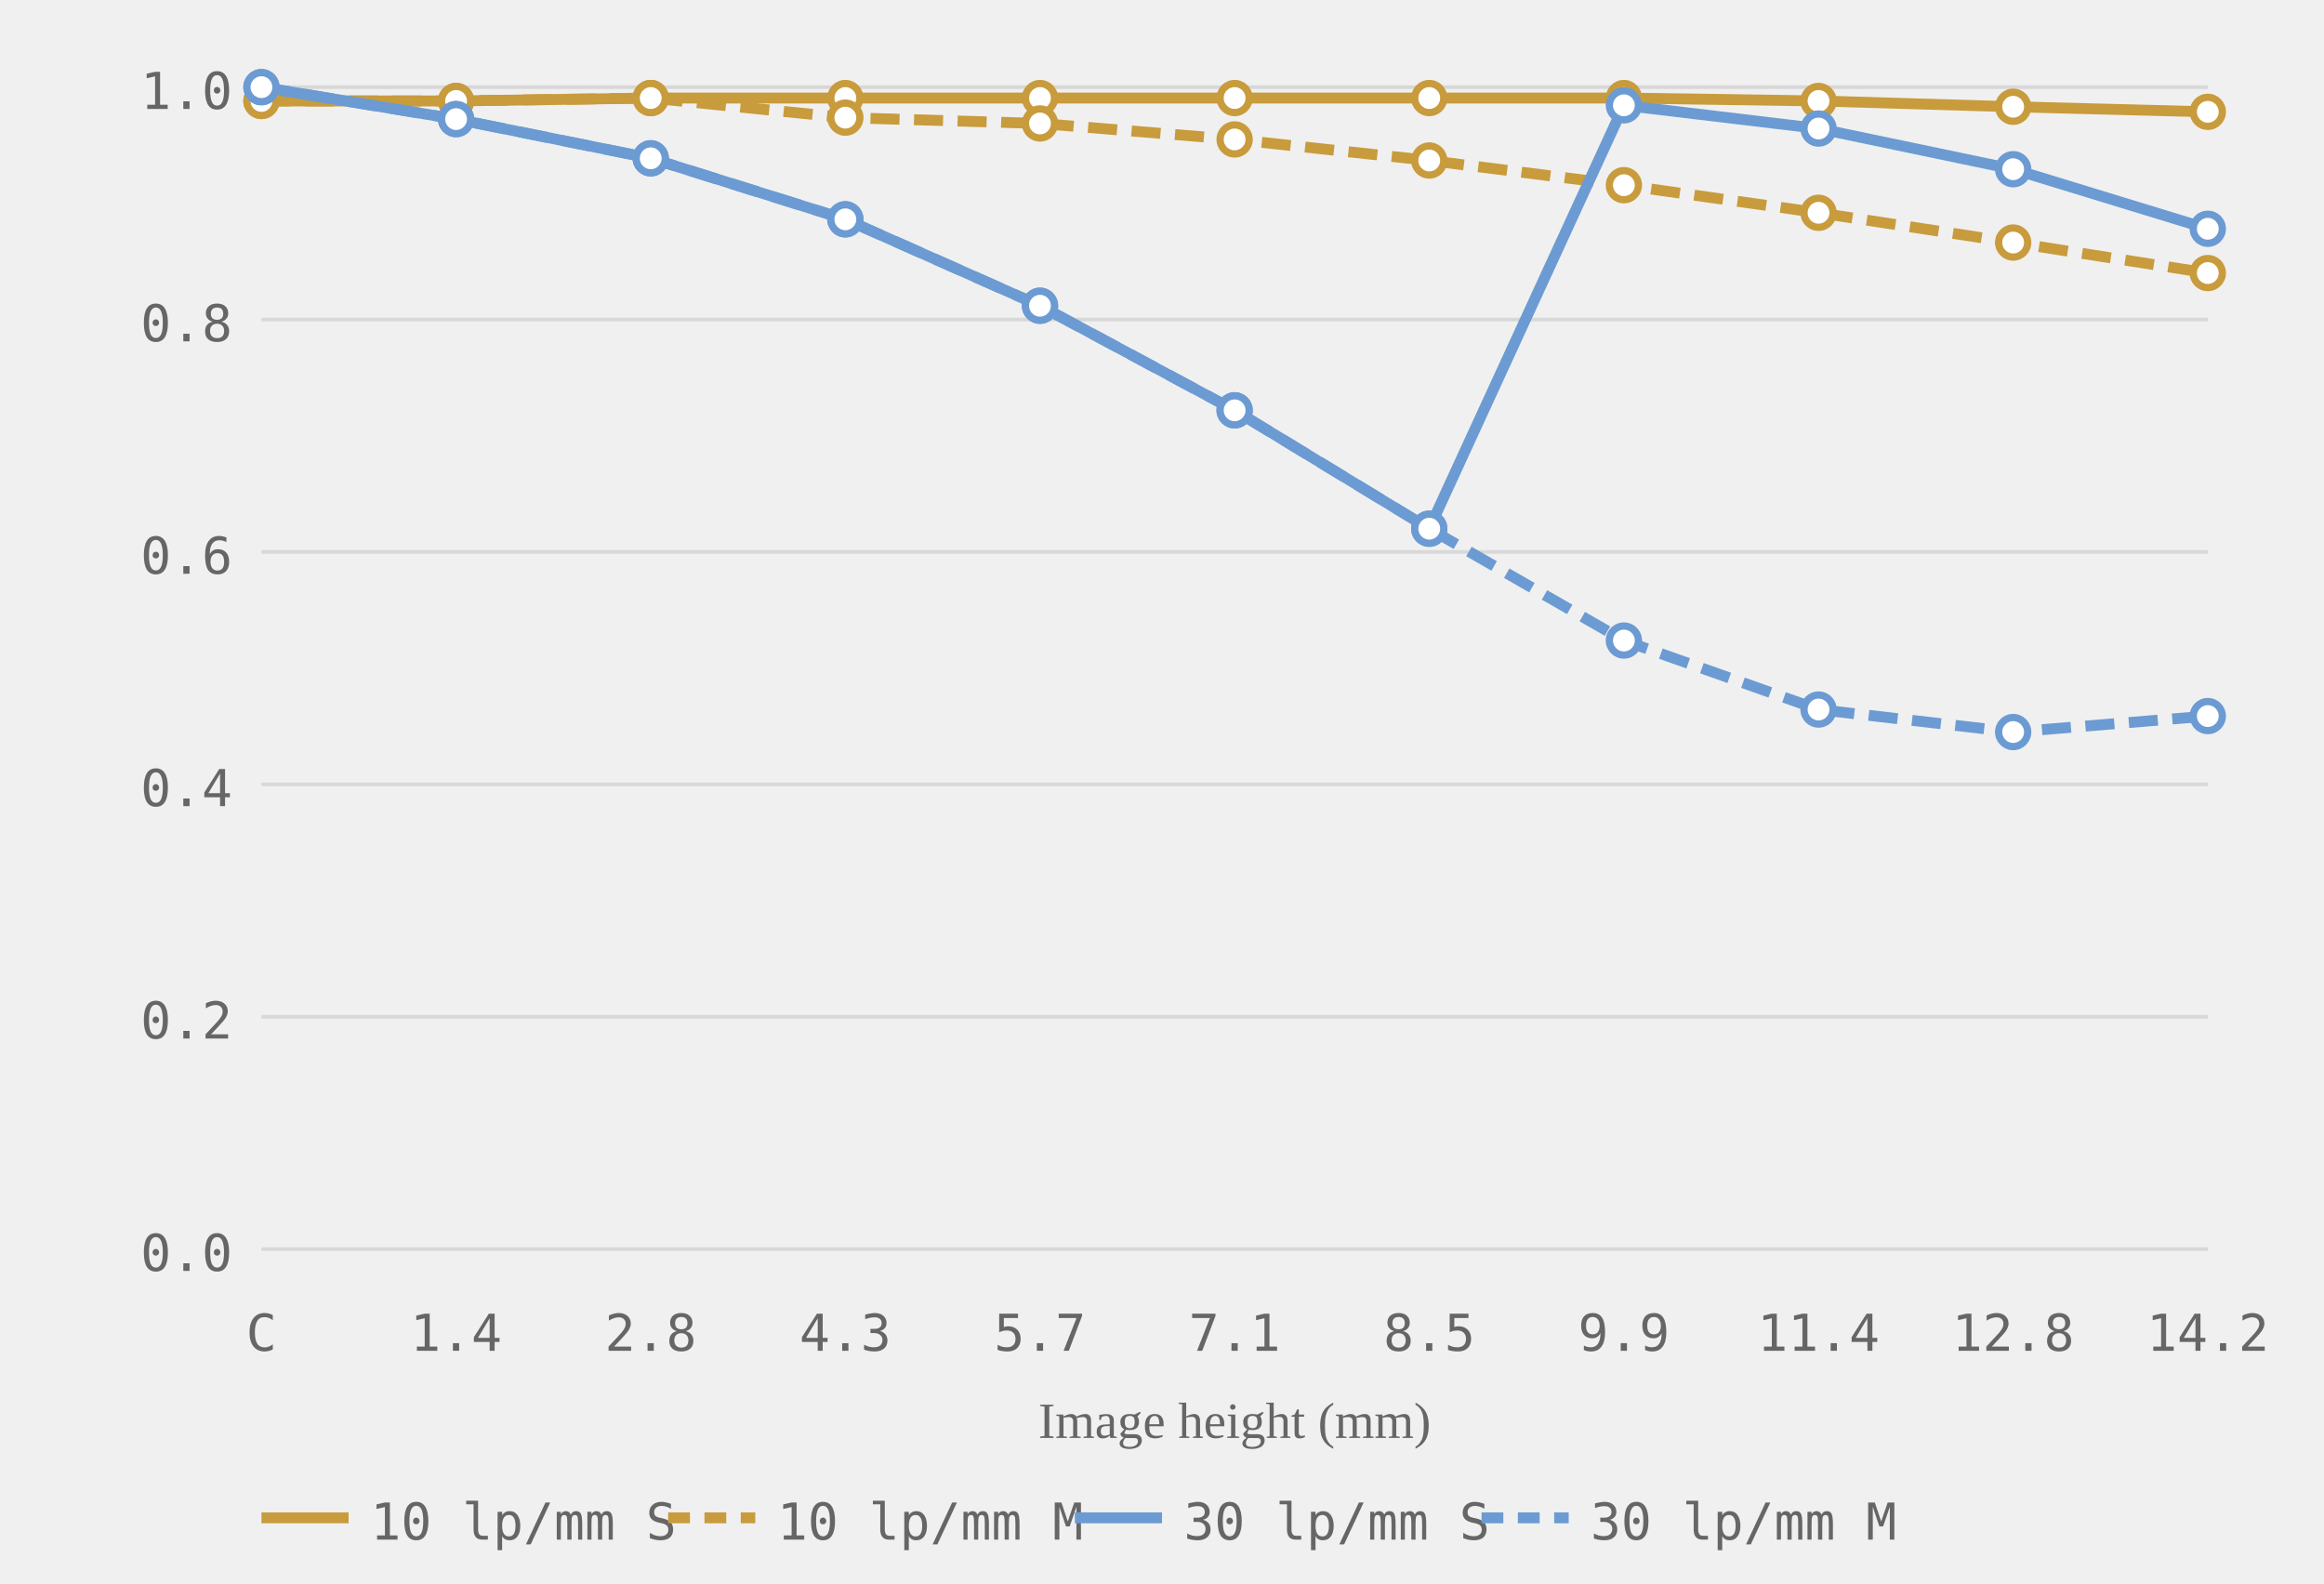
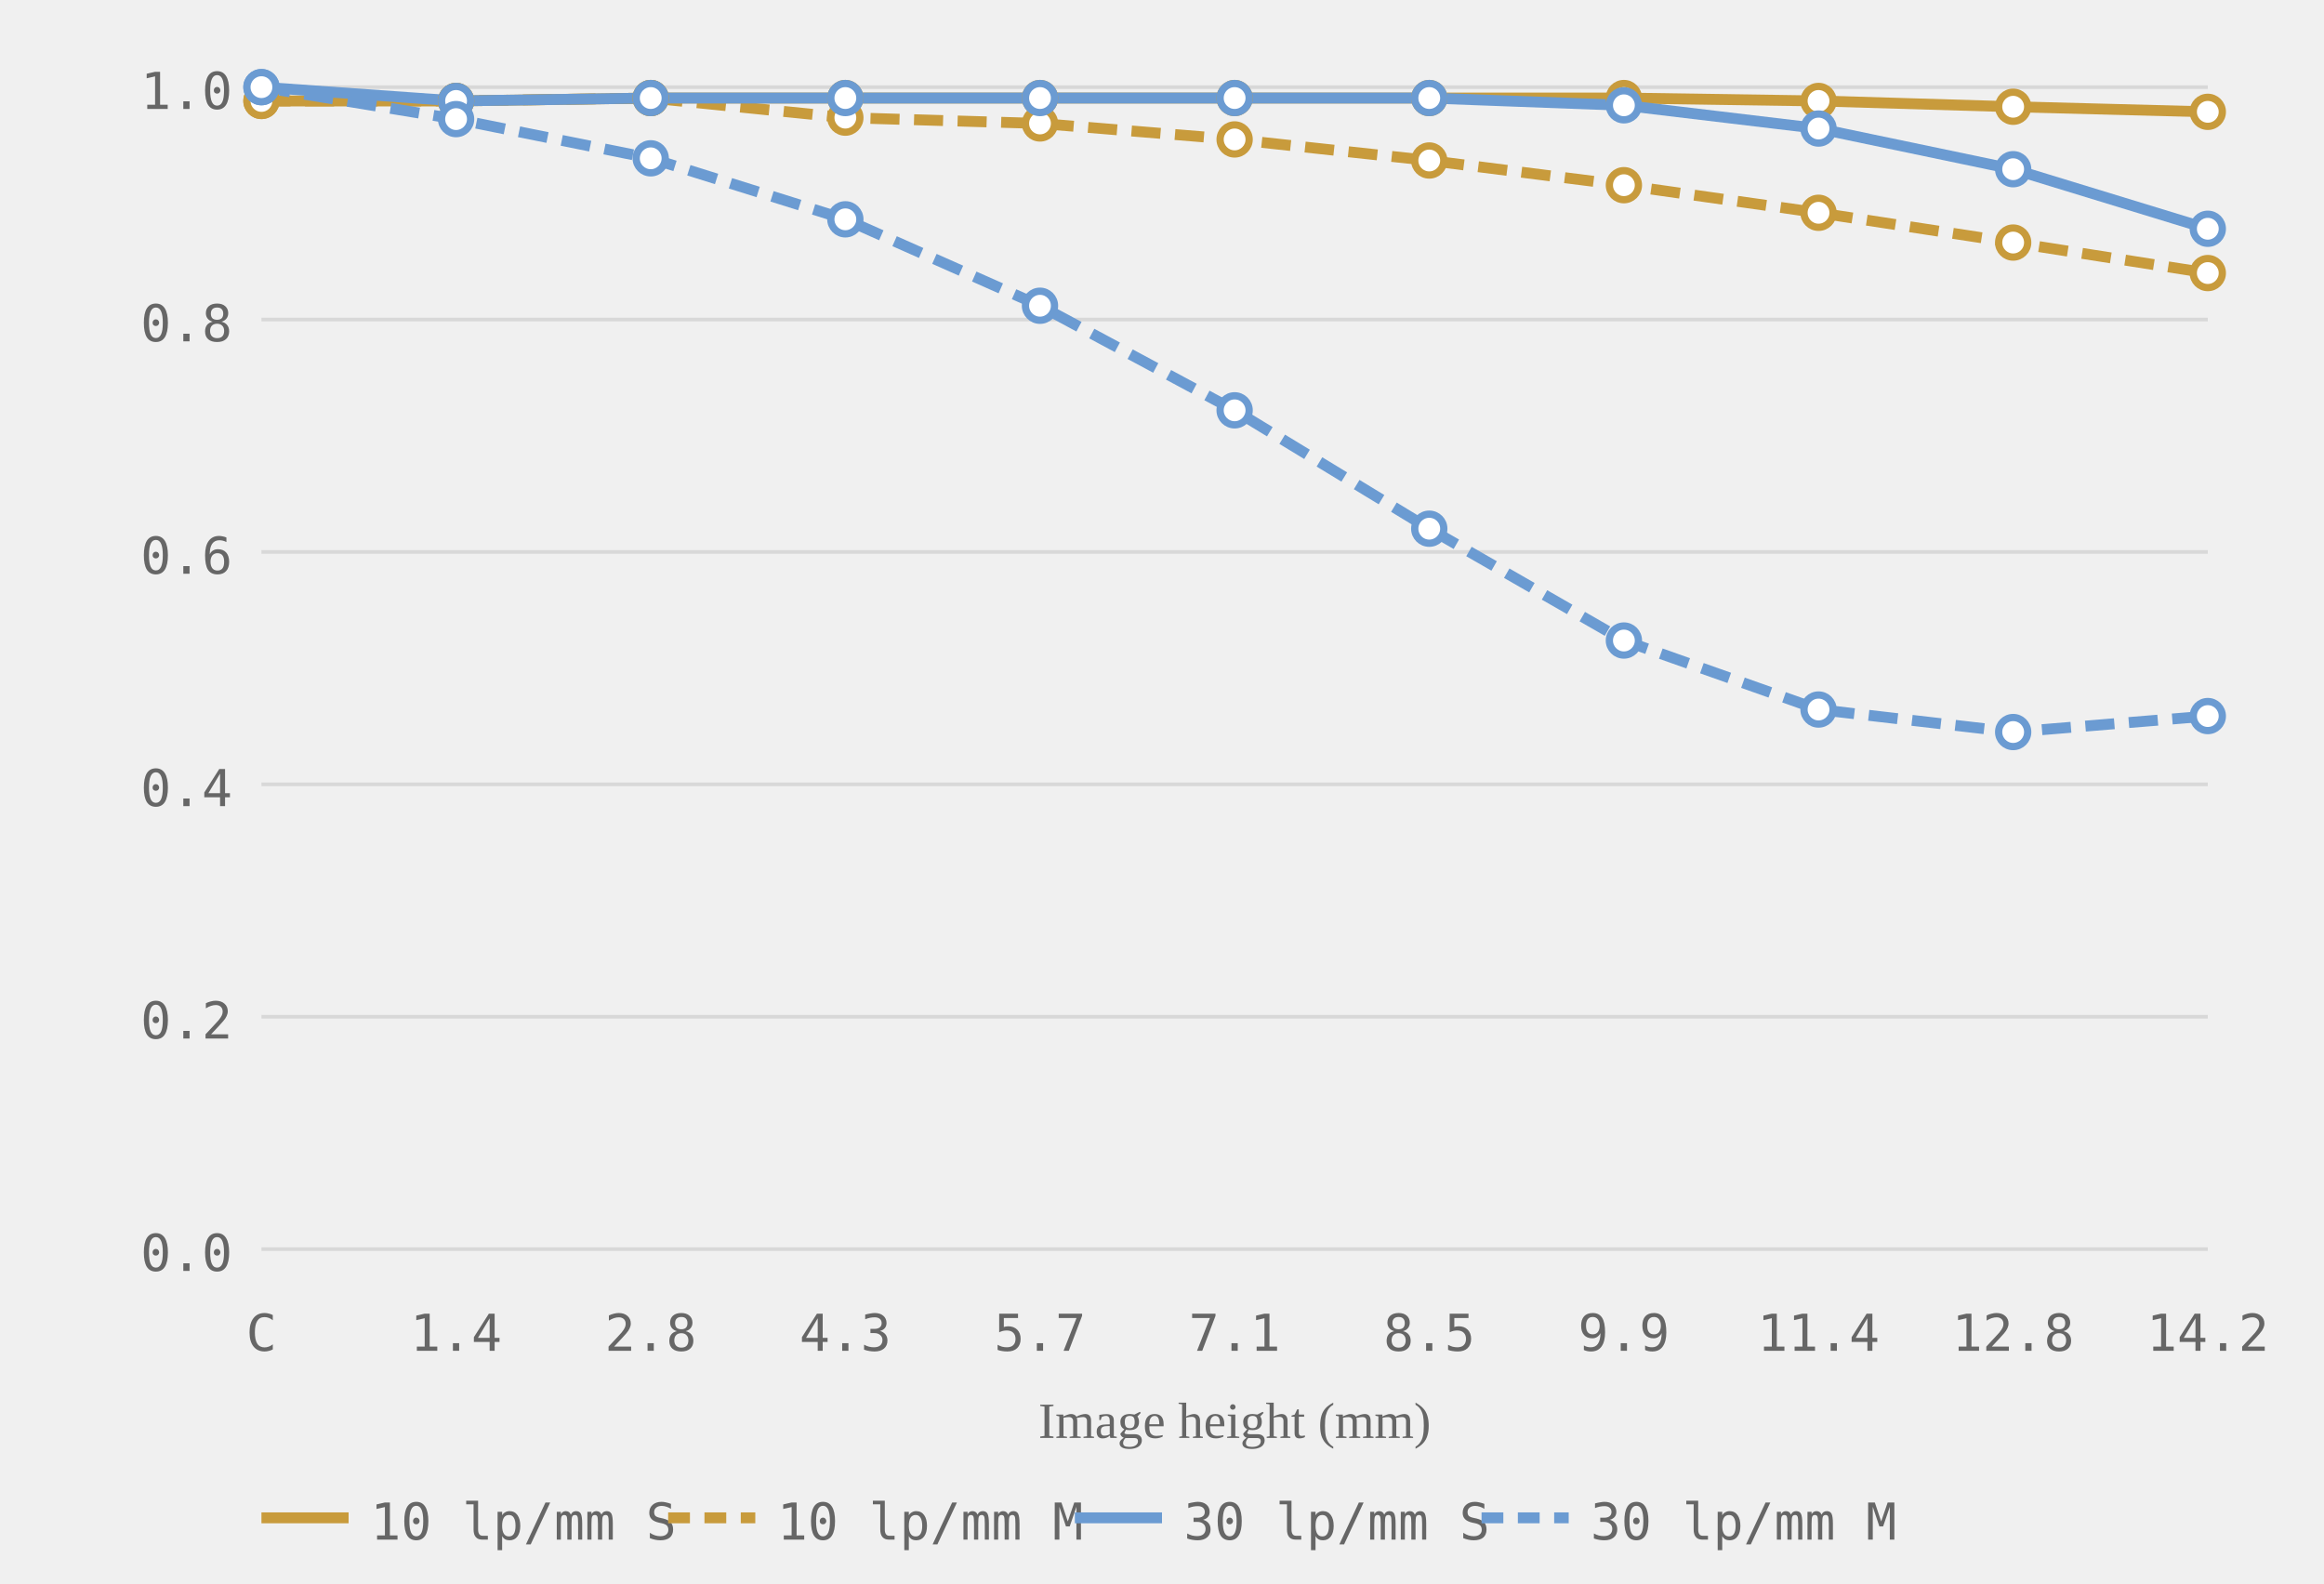
<svg xmlns="http://www.w3.org/2000/svg" viewBox="0 0 320 218" role="img" aria-label="MTF chart, generated from readings">
  <style>.grid-line { stroke: #d8d8d8; stroke-width: 0.5; }.axis-label { font-size: 7px; fill: #666666; font-family: ui-monospace, monospace; }.axis-y { text-anchor: end; }.axis-x { text-anchor: middle; }.axis-title { font-size: 7px; fill: #666666; text-anchor: middle; }.curve { fill: none; stroke-width: 1.5; }.curve-m { stroke-dasharray: 4 2; }.dot { fill: white; stroke-width: 1; }.legend-text { font-size: 7px; fill: #666666; font-family: ui-monospace, monospace; }</style>
  <line class="grid-line" x1="36" y1="172.0" x2="304" y2="172.0" />
  <line class="grid-line" x1="36" y1="140.0" x2="304" y2="140.0" />
  <line class="grid-line" x1="36" y1="108.0" x2="304" y2="108.0" />
  <line class="grid-line" x1="36" y1="76.0" x2="304" y2="76.0" />
  <line class="grid-line" x1="36" y1="44.0" x2="304" y2="44.0" />
  <line class="grid-line" x1="36" y1="12.0" x2="304" y2="12.0" />
  <text class="axis-label axis-y" x="32" y="175.0">0.0</text>
  <text class="axis-label axis-y" x="32" y="143.0">0.2</text>
  <text class="axis-label axis-y" x="32" y="111.0">0.4</text>
  <text class="axis-label axis-y" x="32" y="79.0">0.6</text>
  <text class="axis-label axis-y" x="32" y="47.0">0.8</text>
  <text class="axis-label axis-y" x="32" y="15.0">1.0</text>
  <text class="axis-label axis-x" x="36.0" y="186">C</text>
  <text class="axis-label axis-x" x="62.8" y="186">1.4</text>
  <text class="axis-label axis-x" x="89.6" y="186">2.8</text>
  <text class="axis-label axis-x" x="116.4" y="186">4.3</text>
  <text class="axis-label axis-x" x="143.2" y="186">5.7</text>
  <text class="axis-label axis-x" x="170.0" y="186">7.1</text>
  <text class="axis-label axis-x" x="196.8" y="186">8.5</text>
  <text class="axis-label axis-x" x="223.6" y="186">9.9</text>
  <text class="axis-label axis-x" x="250.4" y="186">11.4</text>
  <text class="axis-label axis-x" x="277.2" y="186">12.8</text>
  <text class="axis-label axis-x" x="304.0" y="186">14.2</text>
  <text class="axis-title" x="170.0" y="198">Image height (mm)</text>
  <polyline class="curve curve-10" style="stroke:#c89b3c" points="36.0,13.9 62.8,13.9 89.6,13.5 116.4,13.5 143.2,13.5 170.0,13.5 196.8,13.5 223.6,13.5 250.4,13.9 277.2,14.7 304.0,15.4" />
  <polyline class="curve curve-10 curve-m" style="stroke:#c89b3c" points="36.0,13.9 62.8,13.9 89.6,13.5 116.4,16.2 143.2,17.0 170.0,19.2 196.8,22.1 223.6,25.5 250.4,29.3 277.2,33.4 304.0,37.6" stroke-dasharray="4 2" />
-   <polyline class="curve curve-30" style="stroke:#6b9bd2" points="36.0,12.0 62.8,16.4 89.6,21.8 116.4,30.2 143.2,42.1 170.0,56.5 196.8,72.8 223.6,14.5 250.4,17.7 277.2,23.3 304.0,31.5" />
+   <polyline class="curve curve-30" style="stroke:#6b9bd2" points="36.0,12.0 62.8,13.9 89.6,13.5 116.4,13.5 143.2,13.5 170.0,13.5 196.8,13.5 223.6,14.5 250.4,17.7 277.2,23.3 304.0,31.5" />
  <polyline class="curve curve-30 curve-m" style="stroke:#6b9bd2" points="36.0,12.0 62.8,16.4 89.6,21.8 116.4,30.2 143.2,42.1 170.0,56.5 196.8,72.8 223.6,88.2 250.4,97.7 277.2,100.8 304.0,98.6" stroke-dasharray="4 2" />
  <circle class="dot dot-10" style="stroke:#c89b3c" cx="36.0" cy="13.9" r="2" />
  <circle class="dot dot-10" style="stroke:#c89b3c" cx="62.8" cy="13.9" r="2" />
  <circle class="dot dot-10" style="stroke:#c89b3c" cx="89.6" cy="13.5" r="2" />
  <circle class="dot dot-10" style="stroke:#c89b3c" cx="116.4" cy="13.5" r="2" />
  <circle class="dot dot-10" style="stroke:#c89b3c" cx="143.2" cy="13.5" r="2" />
  <circle class="dot dot-10" style="stroke:#c89b3c" cx="170.0" cy="13.5" r="2" />
  <circle class="dot dot-10" style="stroke:#c89b3c" cx="196.8" cy="13.5" r="2" />
  <circle class="dot dot-10" style="stroke:#c89b3c" cx="223.6" cy="13.5" r="2" />
  <circle class="dot dot-10" style="stroke:#c89b3c" cx="250.4" cy="13.9" r="2" />
  <circle class="dot dot-10" style="stroke:#c89b3c" cx="277.2" cy="14.7" r="2" />
  <circle class="dot dot-10" style="stroke:#c89b3c" cx="304.0" cy="15.4" r="2" />
  <circle class="dot dot-10" style="stroke:#c89b3c" cx="36.0" cy="13.9" r="2" />
  <circle class="dot dot-10" style="stroke:#c89b3c" cx="62.8" cy="13.9" r="2" />
  <circle class="dot dot-10" style="stroke:#c89b3c" cx="89.6" cy="13.5" r="2" />
  <circle class="dot dot-10" style="stroke:#c89b3c" cx="116.4" cy="16.2" r="2" />
  <circle class="dot dot-10" style="stroke:#c89b3c" cx="143.2" cy="17.0" r="2" />
  <circle class="dot dot-10" style="stroke:#c89b3c" cx="170.0" cy="19.2" r="2" />
  <circle class="dot dot-10" style="stroke:#c89b3c" cx="196.8" cy="22.1" r="2" />
  <circle class="dot dot-10" style="stroke:#c89b3c" cx="223.6" cy="25.5" r="2" />
  <circle class="dot dot-10" style="stroke:#c89b3c" cx="250.4" cy="29.3" r="2" />
  <circle class="dot dot-10" style="stroke:#c89b3c" cx="277.2" cy="33.4" r="2" />
  <circle class="dot dot-10" style="stroke:#c89b3c" cx="304.0" cy="37.6" r="2" />
  <circle class="dot dot-30" style="stroke:#6b9bd2" cx="36.0" cy="12.0" r="2" />
-   <circle class="dot dot-30" style="stroke:#6b9bd2" cx="62.8" cy="16.4" r="2" />
-   <circle class="dot dot-30" style="stroke:#6b9bd2" cx="89.6" cy="21.8" r="2" />
-   <circle class="dot dot-30" style="stroke:#6b9bd2" cx="116.4" cy="30.2" r="2" />
-   <circle class="dot dot-30" style="stroke:#6b9bd2" cx="143.2" cy="42.1" r="2" />
-   <circle class="dot dot-30" style="stroke:#6b9bd2" cx="170.0" cy="56.5" r="2" />
-   <circle class="dot dot-30" style="stroke:#6b9bd2" cx="196.8" cy="72.8" r="2" />
+   <circle class="dot dot-30" style="stroke:#6b9bd2" cx="62.8" cy="13.9" r="2" />
+   <circle class="dot dot-30" style="stroke:#6b9bd2" cx="89.6" cy="13.5" r="2" />
+   <circle class="dot dot-30" style="stroke:#6b9bd2" cx="116.4" cy="13.5" r="2" />
+   <circle class="dot dot-30" style="stroke:#6b9bd2" cx="143.2" cy="13.5" r="2" />
+   <circle class="dot dot-30" style="stroke:#6b9bd2" cx="170.0" cy="13.5" r="2" />
+   <circle class="dot dot-30" style="stroke:#6b9bd2" cx="196.8" cy="13.5" r="2" />
  <circle class="dot dot-30" style="stroke:#6b9bd2" cx="223.6" cy="14.5" r="2" />
  <circle class="dot dot-30" style="stroke:#6b9bd2" cx="250.4" cy="17.7" r="2" />
  <circle class="dot dot-30" style="stroke:#6b9bd2" cx="277.2" cy="23.3" r="2" />
  <circle class="dot dot-30" style="stroke:#6b9bd2" cx="304.0" cy="31.5" r="2" />
  <circle class="dot dot-30" style="stroke:#6b9bd2" cx="36.0" cy="12.0" r="2" />
  <circle class="dot dot-30" style="stroke:#6b9bd2" cx="62.8" cy="16.4" r="2" />
  <circle class="dot dot-30" style="stroke:#6b9bd2" cx="89.6" cy="21.8" r="2" />
  <circle class="dot dot-30" style="stroke:#6b9bd2" cx="116.4" cy="30.2" r="2" />
  <circle class="dot dot-30" style="stroke:#6b9bd2" cx="143.2" cy="42.1" r="2" />
  <circle class="dot dot-30" style="stroke:#6b9bd2" cx="170.0" cy="56.5" r="2" />
  <circle class="dot dot-30" style="stroke:#6b9bd2" cx="196.8" cy="72.8" r="2" />
  <circle class="dot dot-30" style="stroke:#6b9bd2" cx="223.6" cy="88.2" r="2" />
  <circle class="dot dot-30" style="stroke:#6b9bd2" cx="250.4" cy="97.7" r="2" />
  <circle class="dot dot-30" style="stroke:#6b9bd2" cx="277.2" cy="100.8" r="2" />
  <circle class="dot dot-30" style="stroke:#6b9bd2" cx="304.0" cy="98.6" r="2" />
  <line x1="36" y1="209" x2="48" y2="209" stroke="#c89b3c" stroke-width="1.5" />
  <text class="legend-text" x="51" y="212">10 lp/mm S</text>
  <line x1="92" y1="209" x2="104" y2="209" stroke="#c89b3c" stroke-width="1.5" stroke-dasharray="3 2" />
  <text class="legend-text" x="107" y="212">10 lp/mm M</text>
  <line x1="148" y1="209" x2="160" y2="209" stroke="#6b9bd2" stroke-width="1.5" />
  <text class="legend-text" x="163" y="212">30 lp/mm S</text>
  <line x1="204" y1="209" x2="216" y2="209" stroke="#6b9bd2" stroke-width="1.5" stroke-dasharray="3 2" />
  <text class="legend-text" x="219" y="212">30 lp/mm M</text>
</svg>
